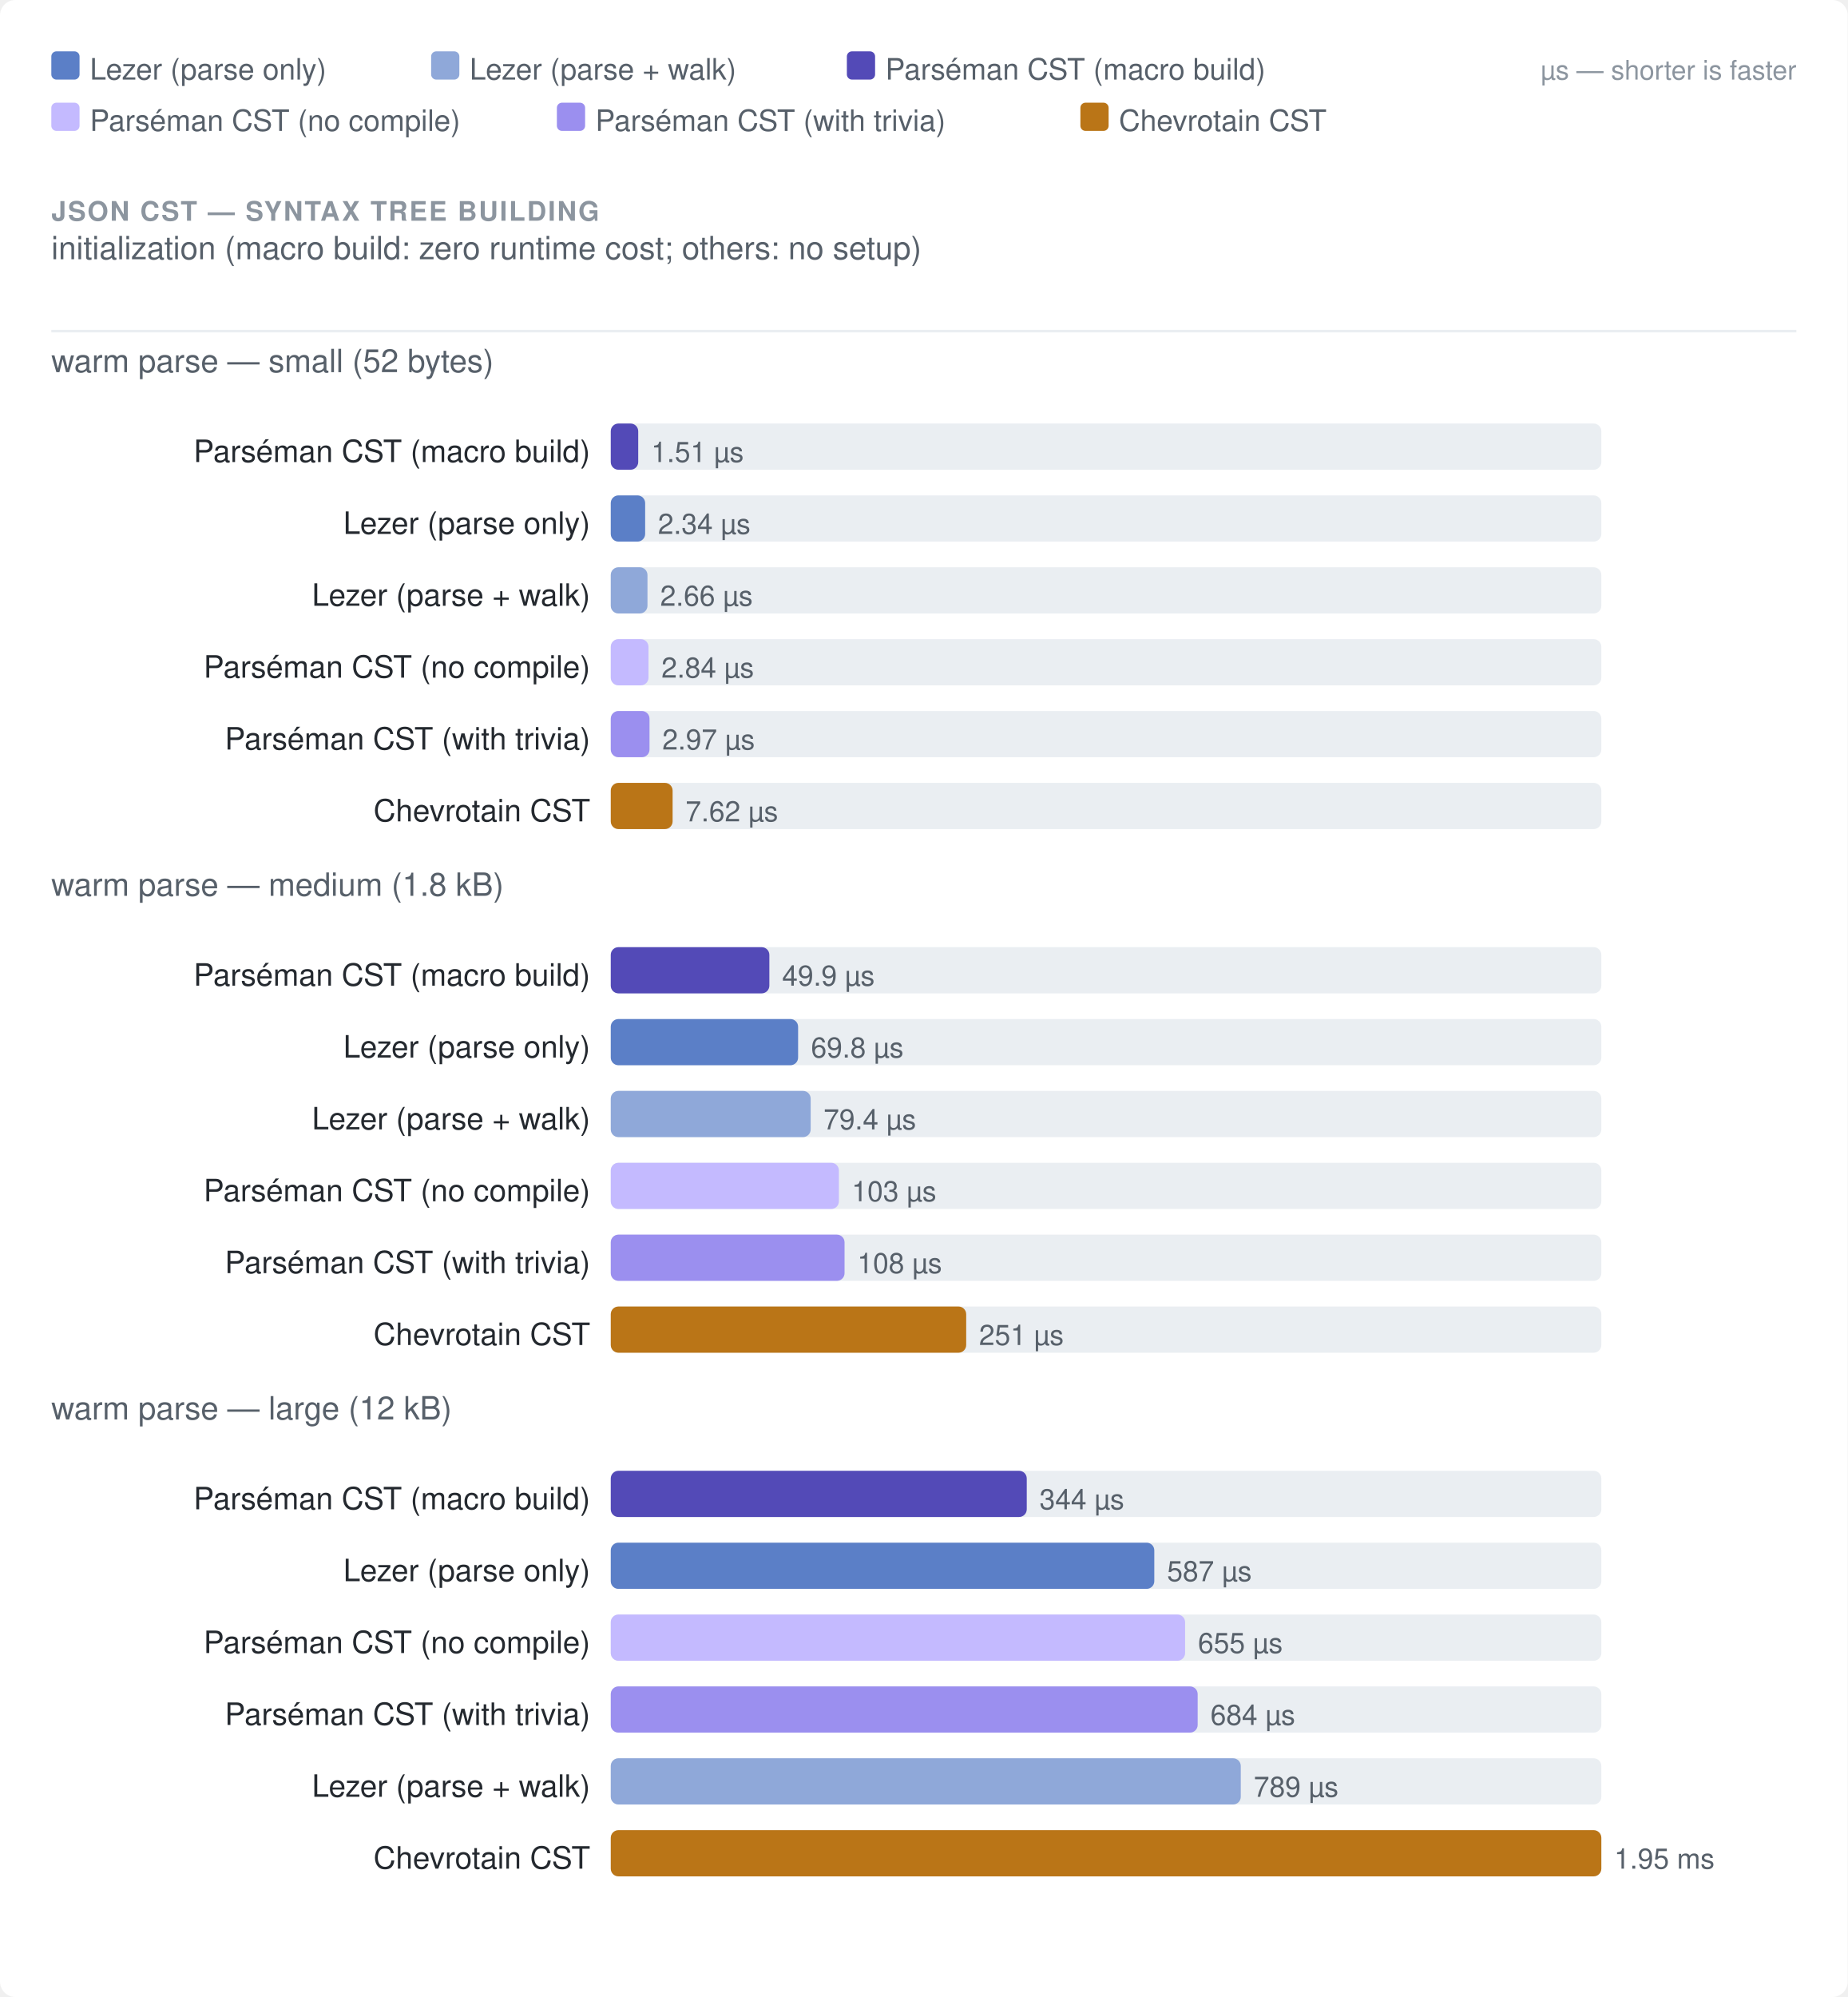
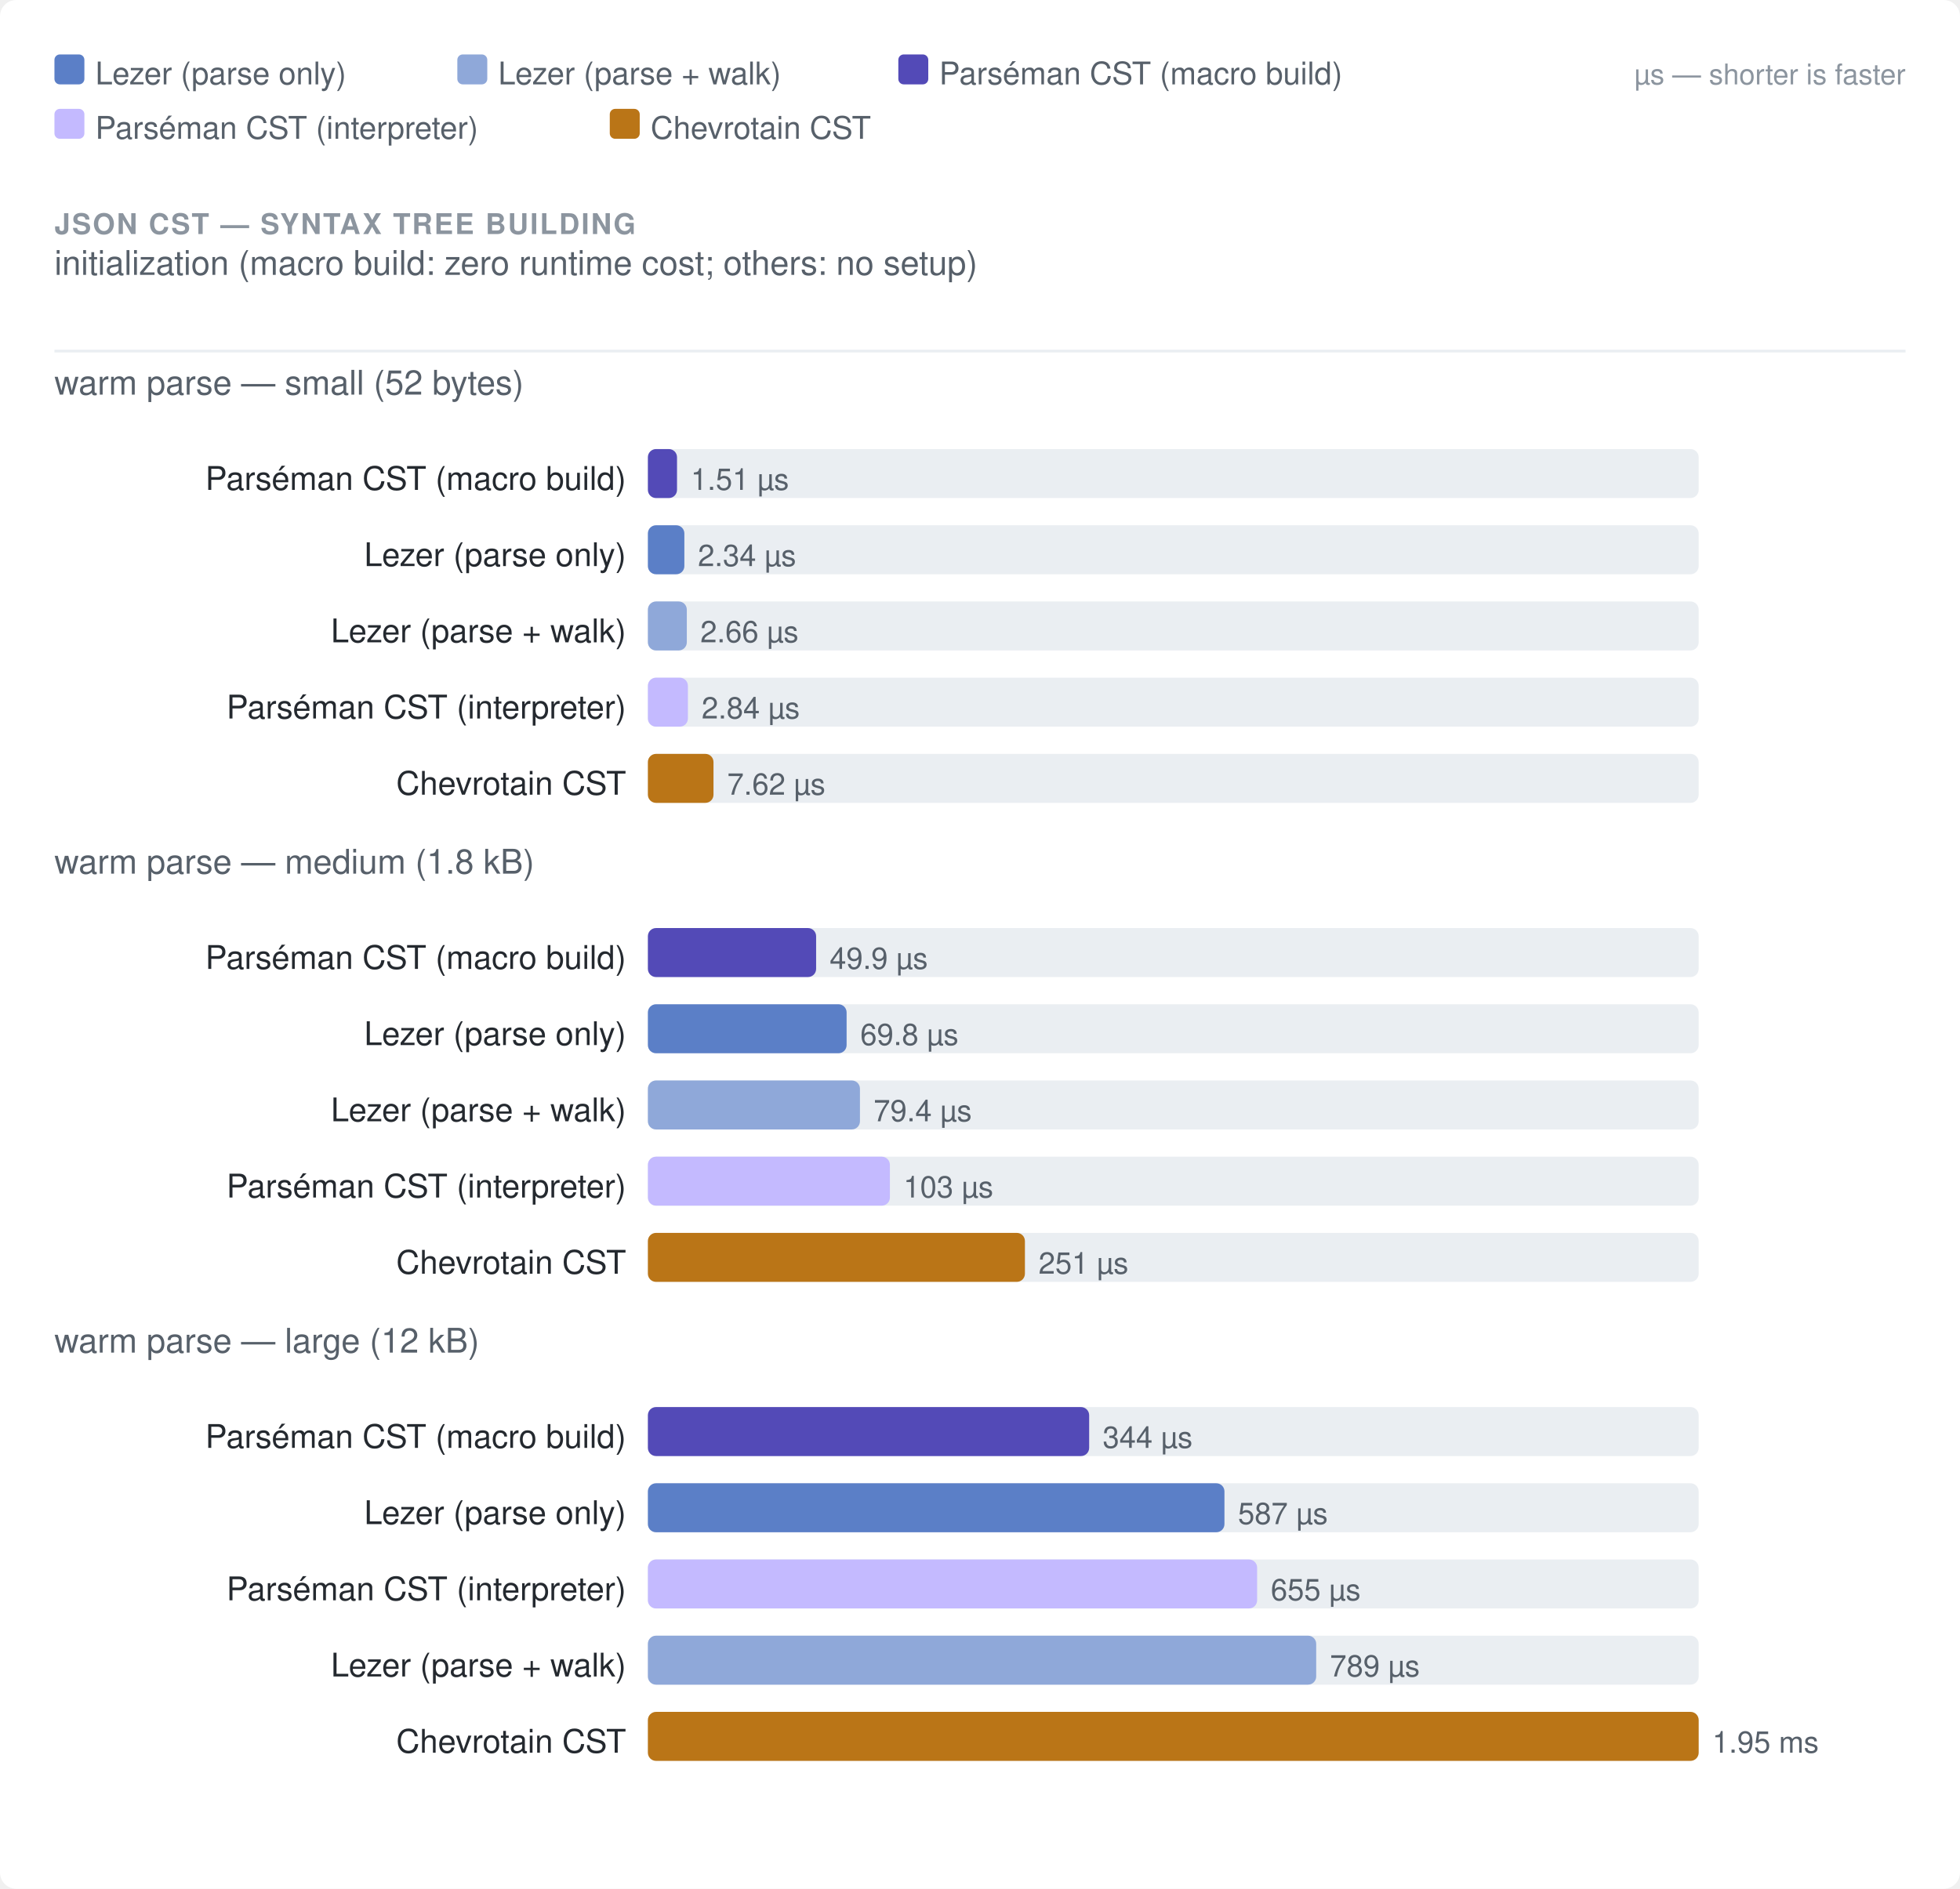
- <svg xmlns="http://www.w3.org/2000/svg" viewBox="0 0 720 778" width="720" height="778">
-   <rect width="720" height="778" fill="white" rx="6" />
+ <svg xmlns="http://www.w3.org/2000/svg" viewBox="0 0 720 694" width="720" height="694">
+   <rect width="720" height="694" fill="white" rx="6" />
  <rect x="20" y="20" width="11" height="11" rx="2" fill="#5B7FC7" />
  <text x="35" y="31" font-size="11.5" fill="#57606a" font-family="-apple-system,BlinkMacSystemFont,'Segoe UI',Helvetica,Arial,sans-serif">Lezer (parse only)</text>
  <rect x="168" y="20" width="11" height="11" rx="2" fill="#8FA8D9" />
  <text x="183" y="31" font-size="11.5" fill="#57606a" font-family="-apple-system,BlinkMacSystemFont,'Segoe UI',Helvetica,Arial,sans-serif">Lezer (parse + walk)</text>
  <rect x="330" y="20" width="11" height="11" rx="2" fill="#534AB7" />
  <text x="345" y="31" font-size="11.5" fill="#57606a" font-family="-apple-system,BlinkMacSystemFont,'Segoe UI',Helvetica,Arial,sans-serif">Parséman CST (macro build)</text>
  <rect x="20" y="40" width="11" height="11" rx="2" fill="#C4BAFF" />
-   <text x="35" y="51" font-size="11.5" fill="#57606a" font-family="-apple-system,BlinkMacSystemFont,'Segoe UI',Helvetica,Arial,sans-serif">Parséman CST (no compile)</text>
-   <rect x="217" y="40" width="11" height="11" rx="2" fill="#9B8FEF" />
-   <text x="232" y="51" font-size="11.5" fill="#57606a" font-family="-apple-system,BlinkMacSystemFont,'Segoe UI',Helvetica,Arial,sans-serif">Parséman CST (with trivia)</text>
-   <rect x="421" y="40" width="11" height="11" rx="2" fill="#BA7517" />
-   <text x="436" y="51" font-size="11.5" fill="#57606a" font-family="-apple-system,BlinkMacSystemFont,'Segoe UI',Helvetica,Arial,sans-serif">Chevrotain CST</text>
+   <text x="35" y="51" font-size="11.5" fill="#57606a" font-family="-apple-system,BlinkMacSystemFont,'Segoe UI',Helvetica,Arial,sans-serif">Parséman CST (interpreter)</text>
+   <rect x="224" y="40" width="11" height="11" rx="2" fill="#BA7517" />
+   <text x="239" y="51" font-size="11.5" fill="#57606a" font-family="-apple-system,BlinkMacSystemFont,'Segoe UI',Helvetica,Arial,sans-serif">Chevrotain CST</text>
  <text x="700" y="31" font-size="10.5" fill="#8c959f" text-anchor="end" font-family="-apple-system,BlinkMacSystemFont,'Segoe UI',Helvetica,Arial,sans-serif">µs — shorter is faster</text>
  <text x="20" y="86" font-size="10.5" font-weight="600" fill="#8c959f" letter-spacing="0.06em" font-family="-apple-system,BlinkMacSystemFont,'Segoe UI',Helvetica,Arial,sans-serif">JSON CST — SYNTAX TREE BUILDING</text>
  <text x="20" y="101" font-size="12.5" fill="#57606a" font-family="-apple-system,BlinkMacSystemFont,'Segoe UI',Helvetica,Arial,sans-serif">initialization (macro build: zero runtime cost; others: no setup)</text>
  <line x1="20" y1="129" x2="700" y2="129" stroke="#eaeef2" stroke-width="1" />
  <text x="20" y="145" font-size="12.5" fill="#57606a" font-family="-apple-system,BlinkMacSystemFont,'Segoe UI',Helvetica,Arial,sans-serif">warm parse — small  (52 bytes)</text>
  <text x="230" y="180" text-anchor="end" font-size="12" fill="#24292f" font-family="-apple-system,BlinkMacSystemFont,'Segoe UI',Helvetica,Arial,sans-serif">Parséman CST (macro build)</text>
  <rect x="238" y="165" width="386" height="18" rx="3" fill="#eaeef2" />
  <rect x="238" y="165" width="10.7" height="18" rx="3" fill="#534AB7" />
  <text x="253.743" y="180" font-size="11" fill="#57606a" font-family="-apple-system,BlinkMacSystemFont,'Segoe UI',Helvetica,Arial,sans-serif">1.51 µs</text>
  <text x="230" y="208" text-anchor="end" font-size="12" fill="#24292f" font-family="-apple-system,BlinkMacSystemFont,'Segoe UI',Helvetica,Arial,sans-serif">Lezer (parse only)</text>
  <rect x="238" y="193" width="386" height="18" rx="3" fill="#eaeef2" />
  <rect x="238" y="193" width="13.4" height="18" rx="3" fill="#5B7FC7" />
  <text x="256.373" y="208" font-size="11" fill="#57606a" font-family="-apple-system,BlinkMacSystemFont,'Segoe UI',Helvetica,Arial,sans-serif">2.34 µs</text>
  <text x="230" y="236" text-anchor="end" font-size="12" fill="#24292f" font-family="-apple-system,BlinkMacSystemFont,'Segoe UI',Helvetica,Arial,sans-serif">Lezer (parse + walk)</text>
  <rect x="238" y="221" width="386" height="18" rx="3" fill="#eaeef2" />
  <rect x="238" y="221" width="14.3" height="18" rx="3" fill="#8FA8D9" />
  <text x="257.258" y="236" font-size="11" fill="#57606a" font-family="-apple-system,BlinkMacSystemFont,'Segoe UI',Helvetica,Arial,sans-serif">2.66 µs</text>
-   <text x="230" y="264" text-anchor="end" font-size="12" fill="#24292f" font-family="-apple-system,BlinkMacSystemFont,'Segoe UI',Helvetica,Arial,sans-serif">Parséman CST (no compile)</text>
+   <text x="230" y="264" text-anchor="end" font-size="12" fill="#24292f" font-family="-apple-system,BlinkMacSystemFont,'Segoe UI',Helvetica,Arial,sans-serif">Parséman CST (interpreter)</text>
  <rect x="238" y="249" width="386" height="18" rx="3" fill="#eaeef2" />
  <rect x="238" y="249" width="14.7" height="18" rx="3" fill="#C4BAFF" />
  <text x="257.733" y="264" font-size="11" fill="#57606a" font-family="-apple-system,BlinkMacSystemFont,'Segoe UI',Helvetica,Arial,sans-serif">2.84 µs</text>
-   <text x="230" y="292" text-anchor="end" font-size="12" fill="#24292f" font-family="-apple-system,BlinkMacSystemFont,'Segoe UI',Helvetica,Arial,sans-serif">Parséman CST (with trivia)</text>
+   <text x="230" y="292" text-anchor="end" font-size="12" fill="#24292f" font-family="-apple-system,BlinkMacSystemFont,'Segoe UI',Helvetica,Arial,sans-serif">Chevrotain CST</text>
  <rect x="238" y="277" width="386" height="18" rx="3" fill="#eaeef2" />
-   <rect x="238" y="277" width="15.1" height="18" rx="3" fill="#9B8FEF" />
-   <text x="258.066" y="292" font-size="11" fill="#57606a" font-family="-apple-system,BlinkMacSystemFont,'Segoe UI',Helvetica,Arial,sans-serif">2.97 µs</text>
-   <text x="230" y="320" text-anchor="end" font-size="12" fill="#24292f" font-family="-apple-system,BlinkMacSystemFont,'Segoe UI',Helvetica,Arial,sans-serif">Chevrotain CST</text>
-   <rect x="238" y="305" width="386" height="18" rx="3" fill="#eaeef2" />
-   <rect x="238" y="305" width="24.1" height="18" rx="3" fill="#BA7517" />
-   <text x="267.133" y="320" font-size="11" fill="#57606a" font-family="-apple-system,BlinkMacSystemFont,'Segoe UI',Helvetica,Arial,sans-serif">7.62 µs</text>
-   <text x="20" y="349" font-size="12.5" fill="#57606a" font-family="-apple-system,BlinkMacSystemFont,'Segoe UI',Helvetica,Arial,sans-serif">warm parse — medium  (1.8 kB)</text>
-   <text x="230" y="384" text-anchor="end" font-size="12" fill="#24292f" font-family="-apple-system,BlinkMacSystemFont,'Segoe UI',Helvetica,Arial,sans-serif">Parséman CST (macro build)</text>
+   <rect x="238" y="277" width="24.1" height="18" rx="3" fill="#BA7517" />
+   <text x="267.133" y="292" font-size="11" fill="#57606a" font-family="-apple-system,BlinkMacSystemFont,'Segoe UI',Helvetica,Arial,sans-serif">7.62 µs</text>
+   <text x="20" y="321" font-size="12.5" fill="#57606a" font-family="-apple-system,BlinkMacSystemFont,'Segoe UI',Helvetica,Arial,sans-serif">warm parse — medium  (1.8 kB)</text>
+   <text x="230" y="356" text-anchor="end" font-size="12" fill="#24292f" font-family="-apple-system,BlinkMacSystemFont,'Segoe UI',Helvetica,Arial,sans-serif">Parséman CST (macro build)</text>
+   <rect x="238" y="341" width="386" height="18" rx="3" fill="#eaeef2" />
+   <rect x="238" y="341" width="61.8" height="18" rx="3" fill="#534AB7" />
+   <text x="304.762" y="356" font-size="11" fill="#57606a" font-family="-apple-system,BlinkMacSystemFont,'Segoe UI',Helvetica,Arial,sans-serif">49.9 µs</text>
+   <text x="230" y="384" text-anchor="end" font-size="12" fill="#24292f" font-family="-apple-system,BlinkMacSystemFont,'Segoe UI',Helvetica,Arial,sans-serif">Lezer (parse only)</text>
  <rect x="238" y="369" width="386" height="18" rx="3" fill="#eaeef2" />
-   <rect x="238" y="369" width="61.8" height="18" rx="3" fill="#534AB7" />
-   <text x="304.762" y="384" font-size="11" fill="#57606a" font-family="-apple-system,BlinkMacSystemFont,'Segoe UI',Helvetica,Arial,sans-serif">49.9 µs</text>
-   <text x="230" y="412" text-anchor="end" font-size="12" fill="#24292f" font-family="-apple-system,BlinkMacSystemFont,'Segoe UI',Helvetica,Arial,sans-serif">Lezer (parse only)</text>
+   <rect x="238" y="369" width="73.0" height="18" rx="3" fill="#5B7FC7" />
+   <text x="316.018" y="384" font-size="11" fill="#57606a" font-family="-apple-system,BlinkMacSystemFont,'Segoe UI',Helvetica,Arial,sans-serif">69.8 µs</text>
+   <text x="230" y="412" text-anchor="end" font-size="12" fill="#24292f" font-family="-apple-system,BlinkMacSystemFont,'Segoe UI',Helvetica,Arial,sans-serif">Lezer (parse + walk)</text>
  <rect x="238" y="397" width="386" height="18" rx="3" fill="#eaeef2" />
-   <rect x="238" y="397" width="73.0" height="18" rx="3" fill="#5B7FC7" />
-   <text x="316.018" y="412" font-size="11" fill="#57606a" font-family="-apple-system,BlinkMacSystemFont,'Segoe UI',Helvetica,Arial,sans-serif">69.8 µs</text>
-   <text x="230" y="440" text-anchor="end" font-size="12" fill="#24292f" font-family="-apple-system,BlinkMacSystemFont,'Segoe UI',Helvetica,Arial,sans-serif">Lezer (parse + walk)</text>
+   <rect x="238" y="397" width="77.9" height="18" rx="3" fill="#8FA8D9" />
+   <text x="320.91" y="412" font-size="11" fill="#57606a" font-family="-apple-system,BlinkMacSystemFont,'Segoe UI',Helvetica,Arial,sans-serif">79.4 µs</text>
+   <text x="230" y="440" text-anchor="end" font-size="12" fill="#24292f" font-family="-apple-system,BlinkMacSystemFont,'Segoe UI',Helvetica,Arial,sans-serif">Parséman CST (interpreter)</text>
  <rect x="238" y="425" width="386" height="18" rx="3" fill="#eaeef2" />
-   <rect x="238" y="425" width="77.9" height="18" rx="3" fill="#8FA8D9" />
-   <text x="320.91" y="440" font-size="11" fill="#57606a" font-family="-apple-system,BlinkMacSystemFont,'Segoe UI',Helvetica,Arial,sans-serif">79.4 µs</text>
-   <text x="230" y="468" text-anchor="end" font-size="12" fill="#24292f" font-family="-apple-system,BlinkMacSystemFont,'Segoe UI',Helvetica,Arial,sans-serif">Parséman CST (no compile)</text>
+   <rect x="238" y="425" width="88.9" height="18" rx="3" fill="#C4BAFF" />
+   <text x="331.867" y="440" font-size="11" fill="#57606a" font-family="-apple-system,BlinkMacSystemFont,'Segoe UI',Helvetica,Arial,sans-serif">103 µs</text>
+   <text x="230" y="468" text-anchor="end" font-size="12" fill="#24292f" font-family="-apple-system,BlinkMacSystemFont,'Segoe UI',Helvetica,Arial,sans-serif">Chevrotain CST</text>
  <rect x="238" y="453" width="386" height="18" rx="3" fill="#eaeef2" />
-   <rect x="238" y="453" width="88.9" height="18" rx="3" fill="#C4BAFF" />
-   <text x="331.867" y="468" font-size="11" fill="#57606a" font-family="-apple-system,BlinkMacSystemFont,'Segoe UI',Helvetica,Arial,sans-serif">103 µs</text>
-   <text x="230" y="496" text-anchor="end" font-size="12" fill="#24292f" font-family="-apple-system,BlinkMacSystemFont,'Segoe UI',Helvetica,Arial,sans-serif">Parséman CST (with trivia)</text>
-   <rect x="238" y="481" width="386" height="18" rx="3" fill="#eaeef2" />
-   <rect x="238" y="481" width="91.1" height="18" rx="3" fill="#9B8FEF" />
-   <text x="334.05" y="496" font-size="11" fill="#57606a" font-family="-apple-system,BlinkMacSystemFont,'Segoe UI',Helvetica,Arial,sans-serif">108 µs</text>
-   <text x="230" y="524" text-anchor="end" font-size="12" fill="#24292f" font-family="-apple-system,BlinkMacSystemFont,'Segoe UI',Helvetica,Arial,sans-serif">Chevrotain CST</text>
-   <rect x="238" y="509" width="386" height="18" rx="3" fill="#eaeef2" />
-   <rect x="238" y="509" width="138.5" height="18" rx="3" fill="#BA7517" />
-   <text x="381.499" y="524" font-size="11" fill="#57606a" font-family="-apple-system,BlinkMacSystemFont,'Segoe UI',Helvetica,Arial,sans-serif">251 µs</text>
-   <text x="20" y="553" font-size="12.5" fill="#57606a" font-family="-apple-system,BlinkMacSystemFont,'Segoe UI',Helvetica,Arial,sans-serif">warm parse — large  (12 kB)</text>
-   <text x="230" y="588" text-anchor="end" font-size="12" fill="#24292f" font-family="-apple-system,BlinkMacSystemFont,'Segoe UI',Helvetica,Arial,sans-serif">Parséman CST (macro build)</text>
+   <rect x="238" y="453" width="138.5" height="18" rx="3" fill="#BA7517" />
+   <text x="381.499" y="468" font-size="11" fill="#57606a" font-family="-apple-system,BlinkMacSystemFont,'Segoe UI',Helvetica,Arial,sans-serif">251 µs</text>
+   <text x="20" y="497" font-size="12.5" fill="#57606a" font-family="-apple-system,BlinkMacSystemFont,'Segoe UI',Helvetica,Arial,sans-serif">warm parse — large  (12 kB)</text>
+   <text x="230" y="532" text-anchor="end" font-size="12" fill="#24292f" font-family="-apple-system,BlinkMacSystemFont,'Segoe UI',Helvetica,Arial,sans-serif">Parséman CST (macro build)</text>
+   <rect x="238" y="517" width="386" height="18" rx="3" fill="#eaeef2" />
+   <rect x="238" y="517" width="162.1" height="18" rx="3" fill="#534AB7" />
+   <text x="405.061" y="532" font-size="11" fill="#57606a" font-family="-apple-system,BlinkMacSystemFont,'Segoe UI',Helvetica,Arial,sans-serif">344 µs</text>
+   <text x="230" y="560" text-anchor="end" font-size="12" fill="#24292f" font-family="-apple-system,BlinkMacSystemFont,'Segoe UI',Helvetica,Arial,sans-serif">Lezer (parse only)</text>
+   <rect x="238" y="545" width="386" height="18" rx="3" fill="#eaeef2" />
+   <rect x="238" y="545" width="211.8" height="18" rx="3" fill="#5B7FC7" />
+   <text x="454.757" y="560" font-size="11" fill="#57606a" font-family="-apple-system,BlinkMacSystemFont,'Segoe UI',Helvetica,Arial,sans-serif">587 µs</text>
+   <text x="230" y="588" text-anchor="end" font-size="12" fill="#24292f" font-family="-apple-system,BlinkMacSystemFont,'Segoe UI',Helvetica,Arial,sans-serif">Parséman CST (interpreter)</text>
  <rect x="238" y="573" width="386" height="18" rx="3" fill="#eaeef2" />
-   <rect x="238" y="573" width="162.1" height="18" rx="3" fill="#534AB7" />
-   <text x="405.061" y="588" font-size="11" fill="#57606a" font-family="-apple-system,BlinkMacSystemFont,'Segoe UI',Helvetica,Arial,sans-serif">344 µs</text>
-   <text x="230" y="616" text-anchor="end" font-size="12" fill="#24292f" font-family="-apple-system,BlinkMacSystemFont,'Segoe UI',Helvetica,Arial,sans-serif">Lezer (parse only)</text>
+   <rect x="238" y="573" width="223.8" height="18" rx="3" fill="#C4BAFF" />
+   <text x="466.811" y="588" font-size="11" fill="#57606a" font-family="-apple-system,BlinkMacSystemFont,'Segoe UI',Helvetica,Arial,sans-serif">655 µs</text>
+   <text x="230" y="616" text-anchor="end" font-size="12" fill="#24292f" font-family="-apple-system,BlinkMacSystemFont,'Segoe UI',Helvetica,Arial,sans-serif">Lezer (parse + walk)</text>
  <rect x="238" y="601" width="386" height="18" rx="3" fill="#eaeef2" />
-   <rect x="238" y="601" width="211.8" height="18" rx="3" fill="#5B7FC7" />
-   <text x="454.757" y="616" font-size="11" fill="#57606a" font-family="-apple-system,BlinkMacSystemFont,'Segoe UI',Helvetica,Arial,sans-serif">587 µs</text>
-   <text x="230" y="644" text-anchor="end" font-size="12" fill="#24292f" font-family="-apple-system,BlinkMacSystemFont,'Segoe UI',Helvetica,Arial,sans-serif">Parséman CST (no compile)</text>
+   <rect x="238" y="601" width="245.5" height="18" rx="3" fill="#8FA8D9" />
+   <text x="488.54" y="616" font-size="11" fill="#57606a" font-family="-apple-system,BlinkMacSystemFont,'Segoe UI',Helvetica,Arial,sans-serif">789 µs</text>
+   <text x="230" y="644" text-anchor="end" font-size="12" fill="#24292f" font-family="-apple-system,BlinkMacSystemFont,'Segoe UI',Helvetica,Arial,sans-serif">Chevrotain CST</text>
  <rect x="238" y="629" width="386" height="18" rx="3" fill="#eaeef2" />
-   <rect x="238" y="629" width="223.8" height="18" rx="3" fill="#C4BAFF" />
-   <text x="466.811" y="644" font-size="11" fill="#57606a" font-family="-apple-system,BlinkMacSystemFont,'Segoe UI',Helvetica,Arial,sans-serif">655 µs</text>
-   <text x="230" y="672" text-anchor="end" font-size="12" fill="#24292f" font-family="-apple-system,BlinkMacSystemFont,'Segoe UI',Helvetica,Arial,sans-serif">Parséman CST (with trivia)</text>
-   <rect x="238" y="657" width="386" height="18" rx="3" fill="#eaeef2" />
-   <rect x="238" y="657" width="228.7" height="18" rx="3" fill="#9B8FEF" />
-   <text x="471.679" y="672" font-size="11" fill="#57606a" font-family="-apple-system,BlinkMacSystemFont,'Segoe UI',Helvetica,Arial,sans-serif">684 µs</text>
-   <text x="230" y="700" text-anchor="end" font-size="12" fill="#24292f" font-family="-apple-system,BlinkMacSystemFont,'Segoe UI',Helvetica,Arial,sans-serif">Lezer (parse + walk)</text>
-   <rect x="238" y="685" width="386" height="18" rx="3" fill="#eaeef2" />
-   <rect x="238" y="685" width="245.5" height="18" rx="3" fill="#8FA8D9" />
-   <text x="488.54" y="700" font-size="11" fill="#57606a" font-family="-apple-system,BlinkMacSystemFont,'Segoe UI',Helvetica,Arial,sans-serif">789 µs</text>
-   <text x="230" y="728" text-anchor="end" font-size="12" fill="#24292f" font-family="-apple-system,BlinkMacSystemFont,'Segoe UI',Helvetica,Arial,sans-serif">Chevrotain CST</text>
-   <rect x="238" y="713" width="386" height="18" rx="3" fill="#eaeef2" />
-   <rect x="238" y="713" width="386.0" height="18" rx="3" fill="#BA7517" />
-   <text x="629" y="728" font-size="11" fill="#57606a" font-family="-apple-system,BlinkMacSystemFont,'Segoe UI',Helvetica,Arial,sans-serif">1.95 ms</text>
+   <rect x="238" y="629" width="386.0" height="18" rx="3" fill="#BA7517" />
+   <text x="629" y="644" font-size="11" fill="#57606a" font-family="-apple-system,BlinkMacSystemFont,'Segoe UI',Helvetica,Arial,sans-serif">1.95 ms</text>
</svg>
